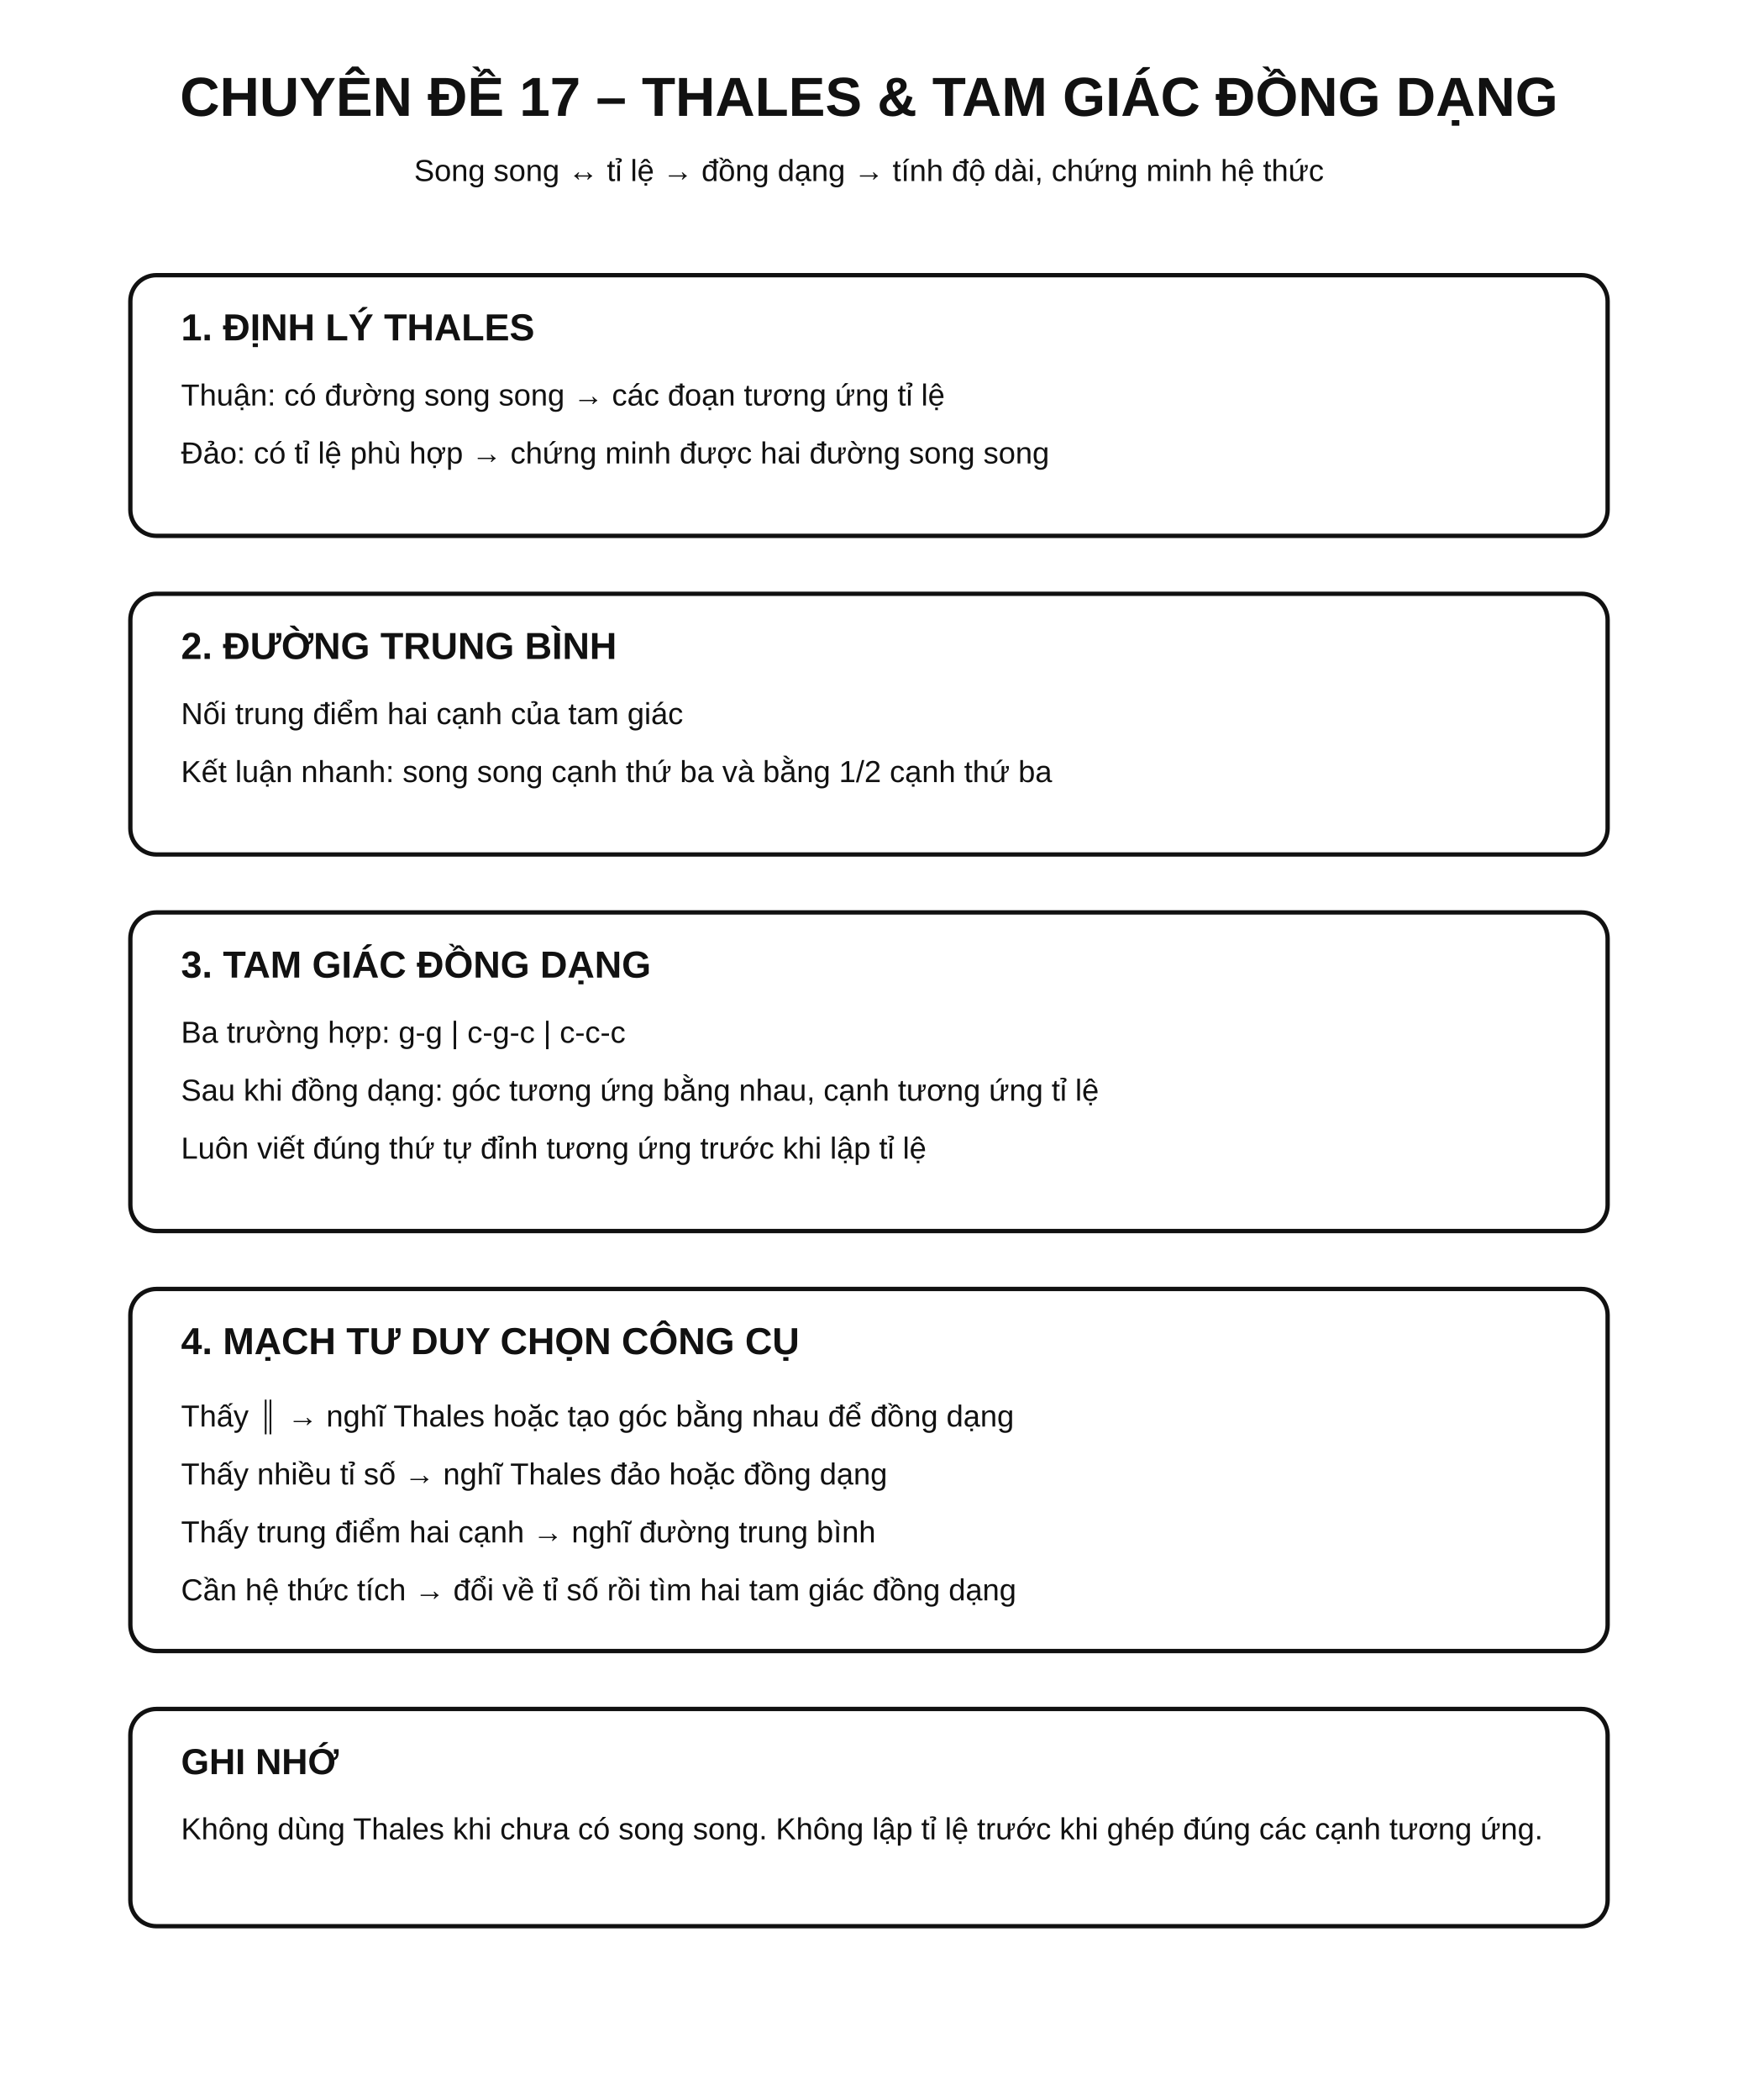
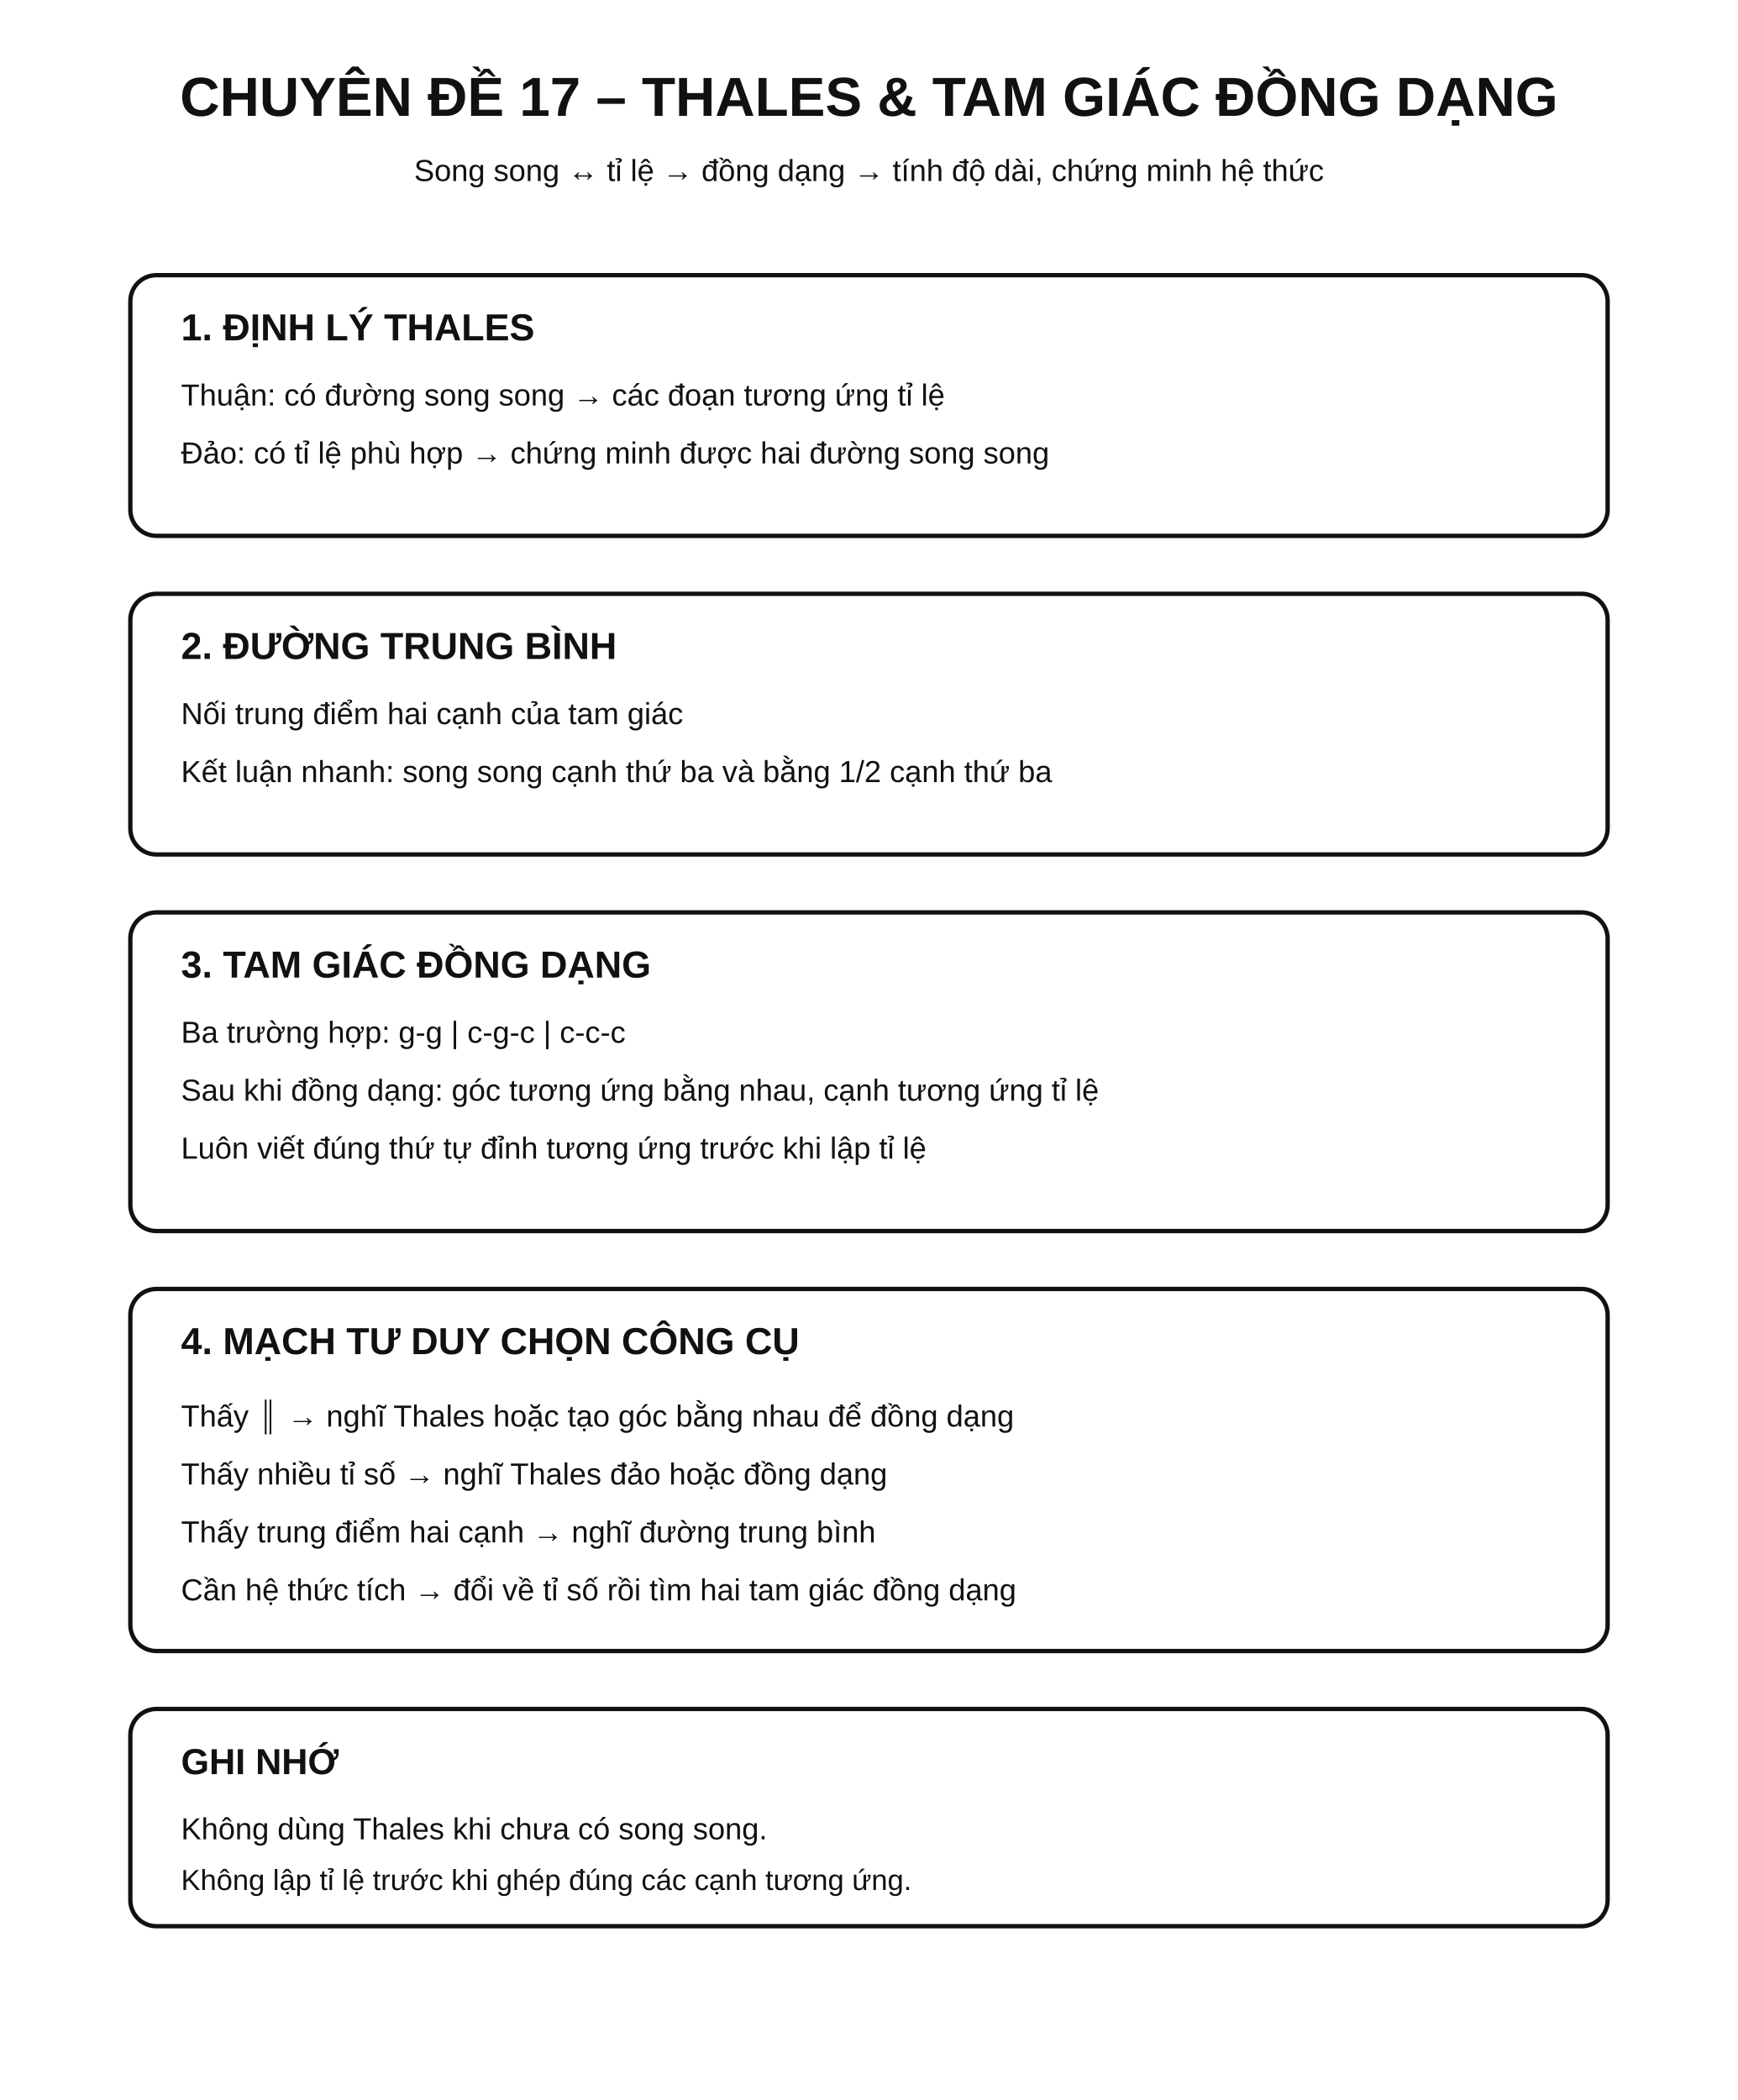
<svg xmlns="http://www.w3.org/2000/svg" width="1200" height="1450" viewBox="0 0 1200 1450">
  <rect width="1200" height="1450" fill="white" />
  <g font-family="Arial, Helvetica, sans-serif" fill="#111" stroke="#111">
    <text x="600" y="80" text-anchor="middle" font-size="38" font-weight="700" stroke="none">CHUYÊN ĐỀ 17 – THALES &amp; TAM GIÁC ĐỒNG DẠNG</text>
    <text x="600" y="125" text-anchor="middle" font-size="21" stroke="none">Song song ↔ tỉ lệ → đồng dạng → tính độ dài, chứng minh hệ thức</text>
    <rect x="90" y="190" width="1020" height="180" rx="18" fill="none" stroke-width="3" />
    <text x="125" y="235" font-size="26" font-weight="700" stroke="none">1. ĐỊNH LÝ THALES</text>
    <text x="125" y="280" font-size="21" stroke="none">Thuận: có đường song song → các đoạn tương ứng tỉ lệ</text>
    <text x="125" y="320" font-size="21" stroke="none">Đảo: có tỉ lệ phù hợp → chứng minh được hai đường song song</text>
    <rect x="90" y="410" width="1020" height="180" rx="18" fill="none" stroke-width="3" />
    <text x="125" y="455" font-size="26" font-weight="700" stroke="none">2. ĐƯỜNG TRUNG BÌNH</text>
    <text x="125" y="500" font-size="21" stroke="none">Nối trung điểm hai cạnh của tam giác</text>
    <text x="125" y="540" font-size="21" stroke="none">Kết luận nhanh: song song cạnh thứ ba và bằng 1/2 cạnh thứ ba</text>
    <rect x="90" y="630" width="1020" height="220" rx="18" fill="none" stroke-width="3" />
    <text x="125" y="675" font-size="26" font-weight="700" stroke="none">3. TAM GIÁC ĐỒNG DẠNG</text>
    <text x="125" y="720" font-size="21" stroke="none">Ba trường hợp: g-g | c-g-c | c-c-c</text>
    <text x="125" y="760" font-size="21" stroke="none">Sau khi đồng dạng: góc tương ứng bằng nhau, cạnh tương ứng tỉ lệ</text>
    <text x="125" y="800" font-size="21" stroke="none">Luôn viết đúng thứ tự đỉnh tương ứng trước khi lập tỉ lệ</text>
    <rect x="90" y="890" width="1020" height="250" rx="18" fill="none" stroke-width="3" />
    <text x="125" y="935" font-size="26" font-weight="700" stroke="none">4. MẠCH TƯ DUY CHỌN CÔNG CỤ</text>
    <text x="125" y="985" font-size="21" stroke="none">Thấy ∥ → nghĩ Thales hoặc tạo góc bằng nhau để đồng dạng</text>
    <text x="125" y="1025" font-size="21" stroke="none">Thấy nhiều tỉ số → nghĩ Thales đảo hoặc đồng dạng</text>
    <text x="125" y="1065" font-size="21" stroke="none">Thấy trung điểm hai cạnh → nghĩ đường trung bình</text>
    <text x="125" y="1105" font-size="21" stroke="none">Cần hệ thức tích → đổi về tỉ số rồi tìm hai tam giác đồng dạng</text>
    <rect x="90" y="1180" width="1020" height="150" rx="18" fill="none" stroke-width="3" />
    <text x="125" y="1225" font-size="25" font-weight="700" stroke="none">GHI NHỚ</text>
-     <text x="125" y="1270" font-size="21" stroke="none">Không dùng Thales khi chưa có song song. Không lập tỉ lệ trước khi ghép đúng các cạnh tương ứng.</text>
+     <text x="125" y="1270" font-size="21" stroke="none">Không dùng Thales khi chưa có song song.</text>
+     <text x="125" y="1305" font-size="20" stroke="none">Không lập tỉ lệ trước khi ghép đúng các cạnh tương ứng.</text>
  </g>
</svg>
